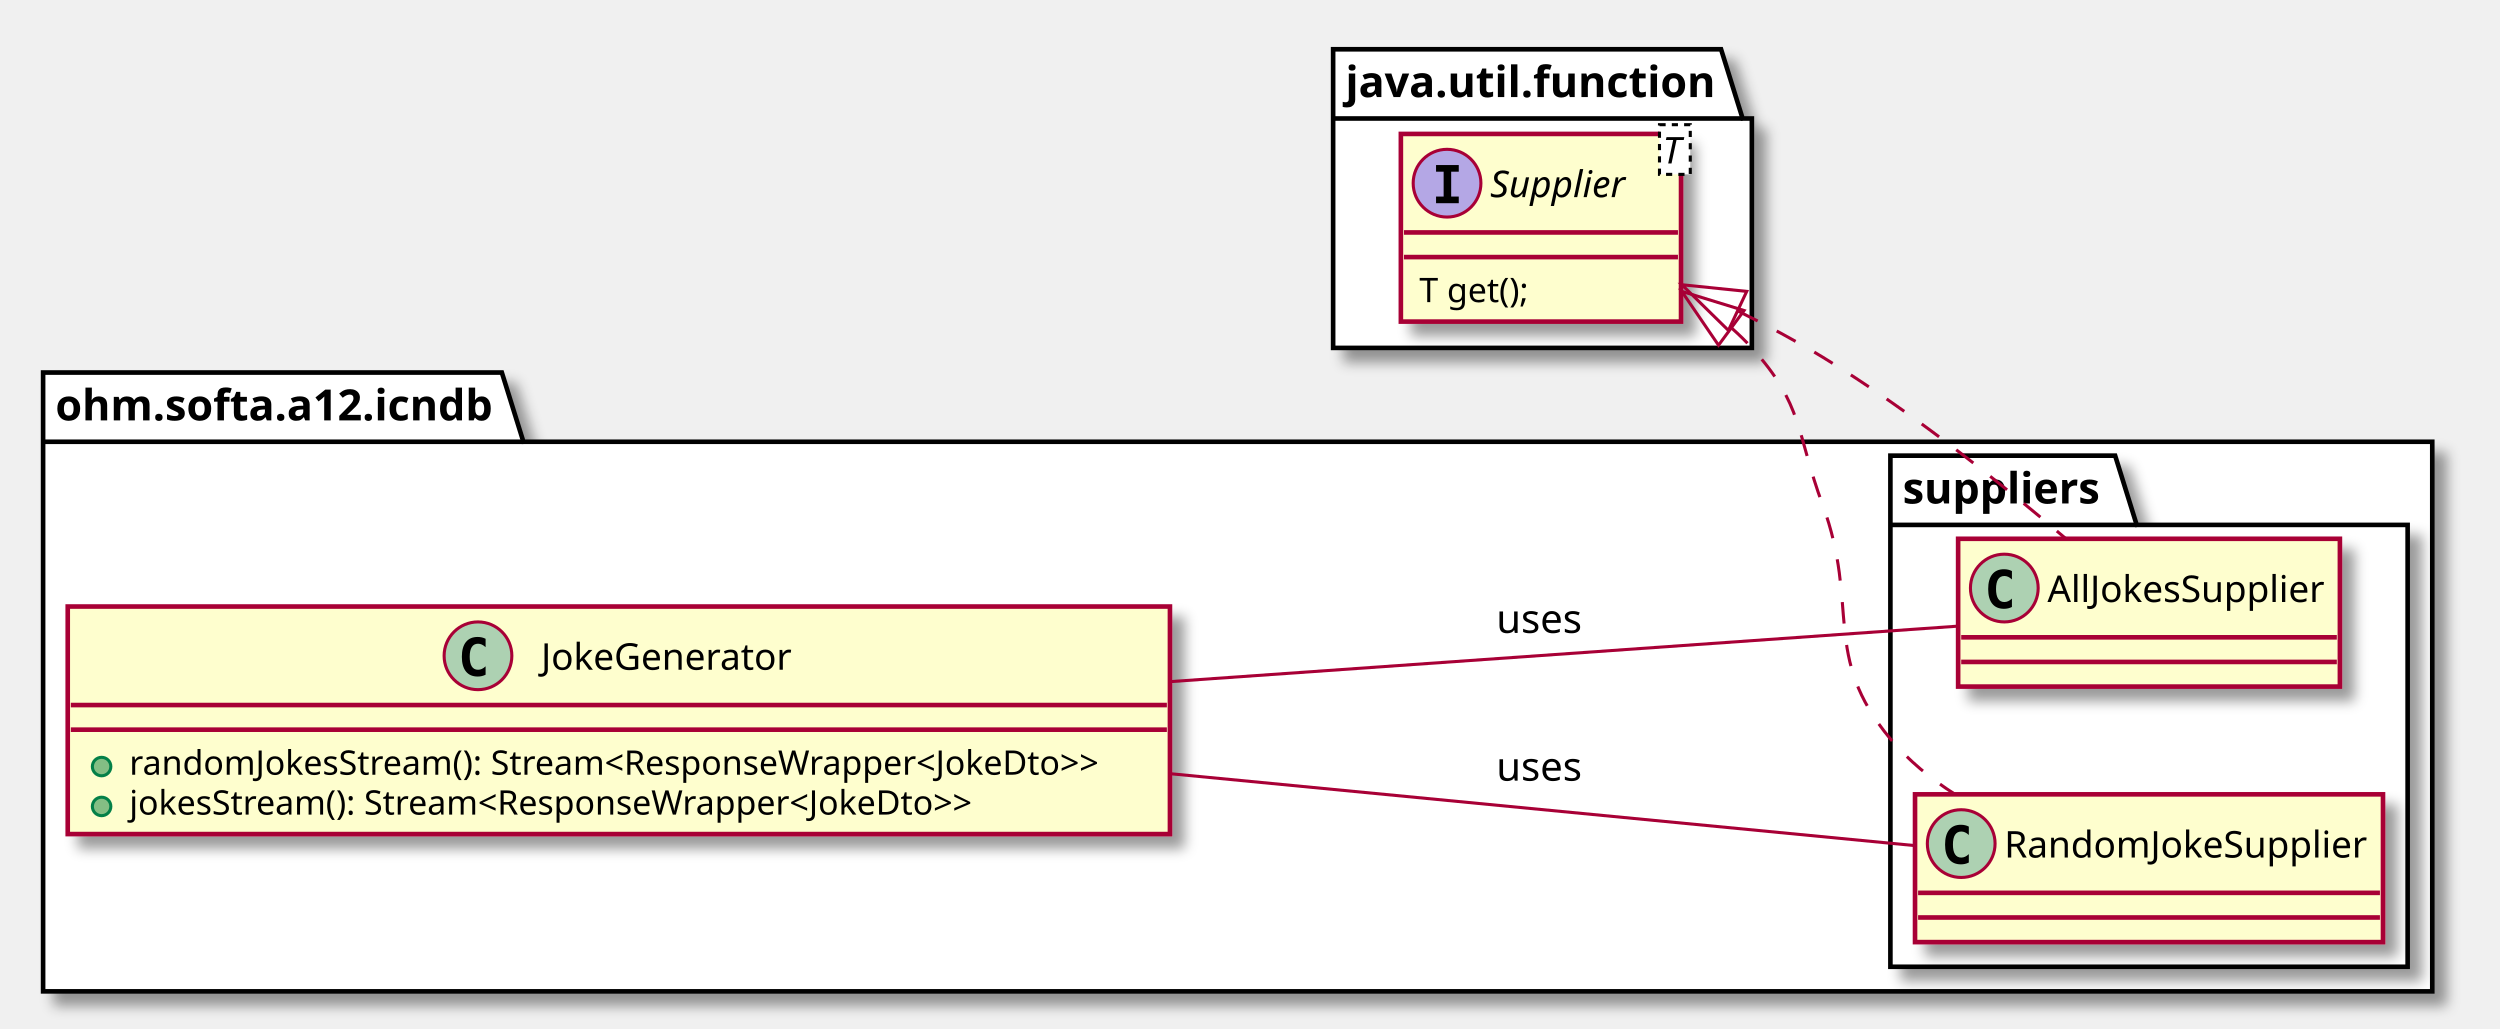
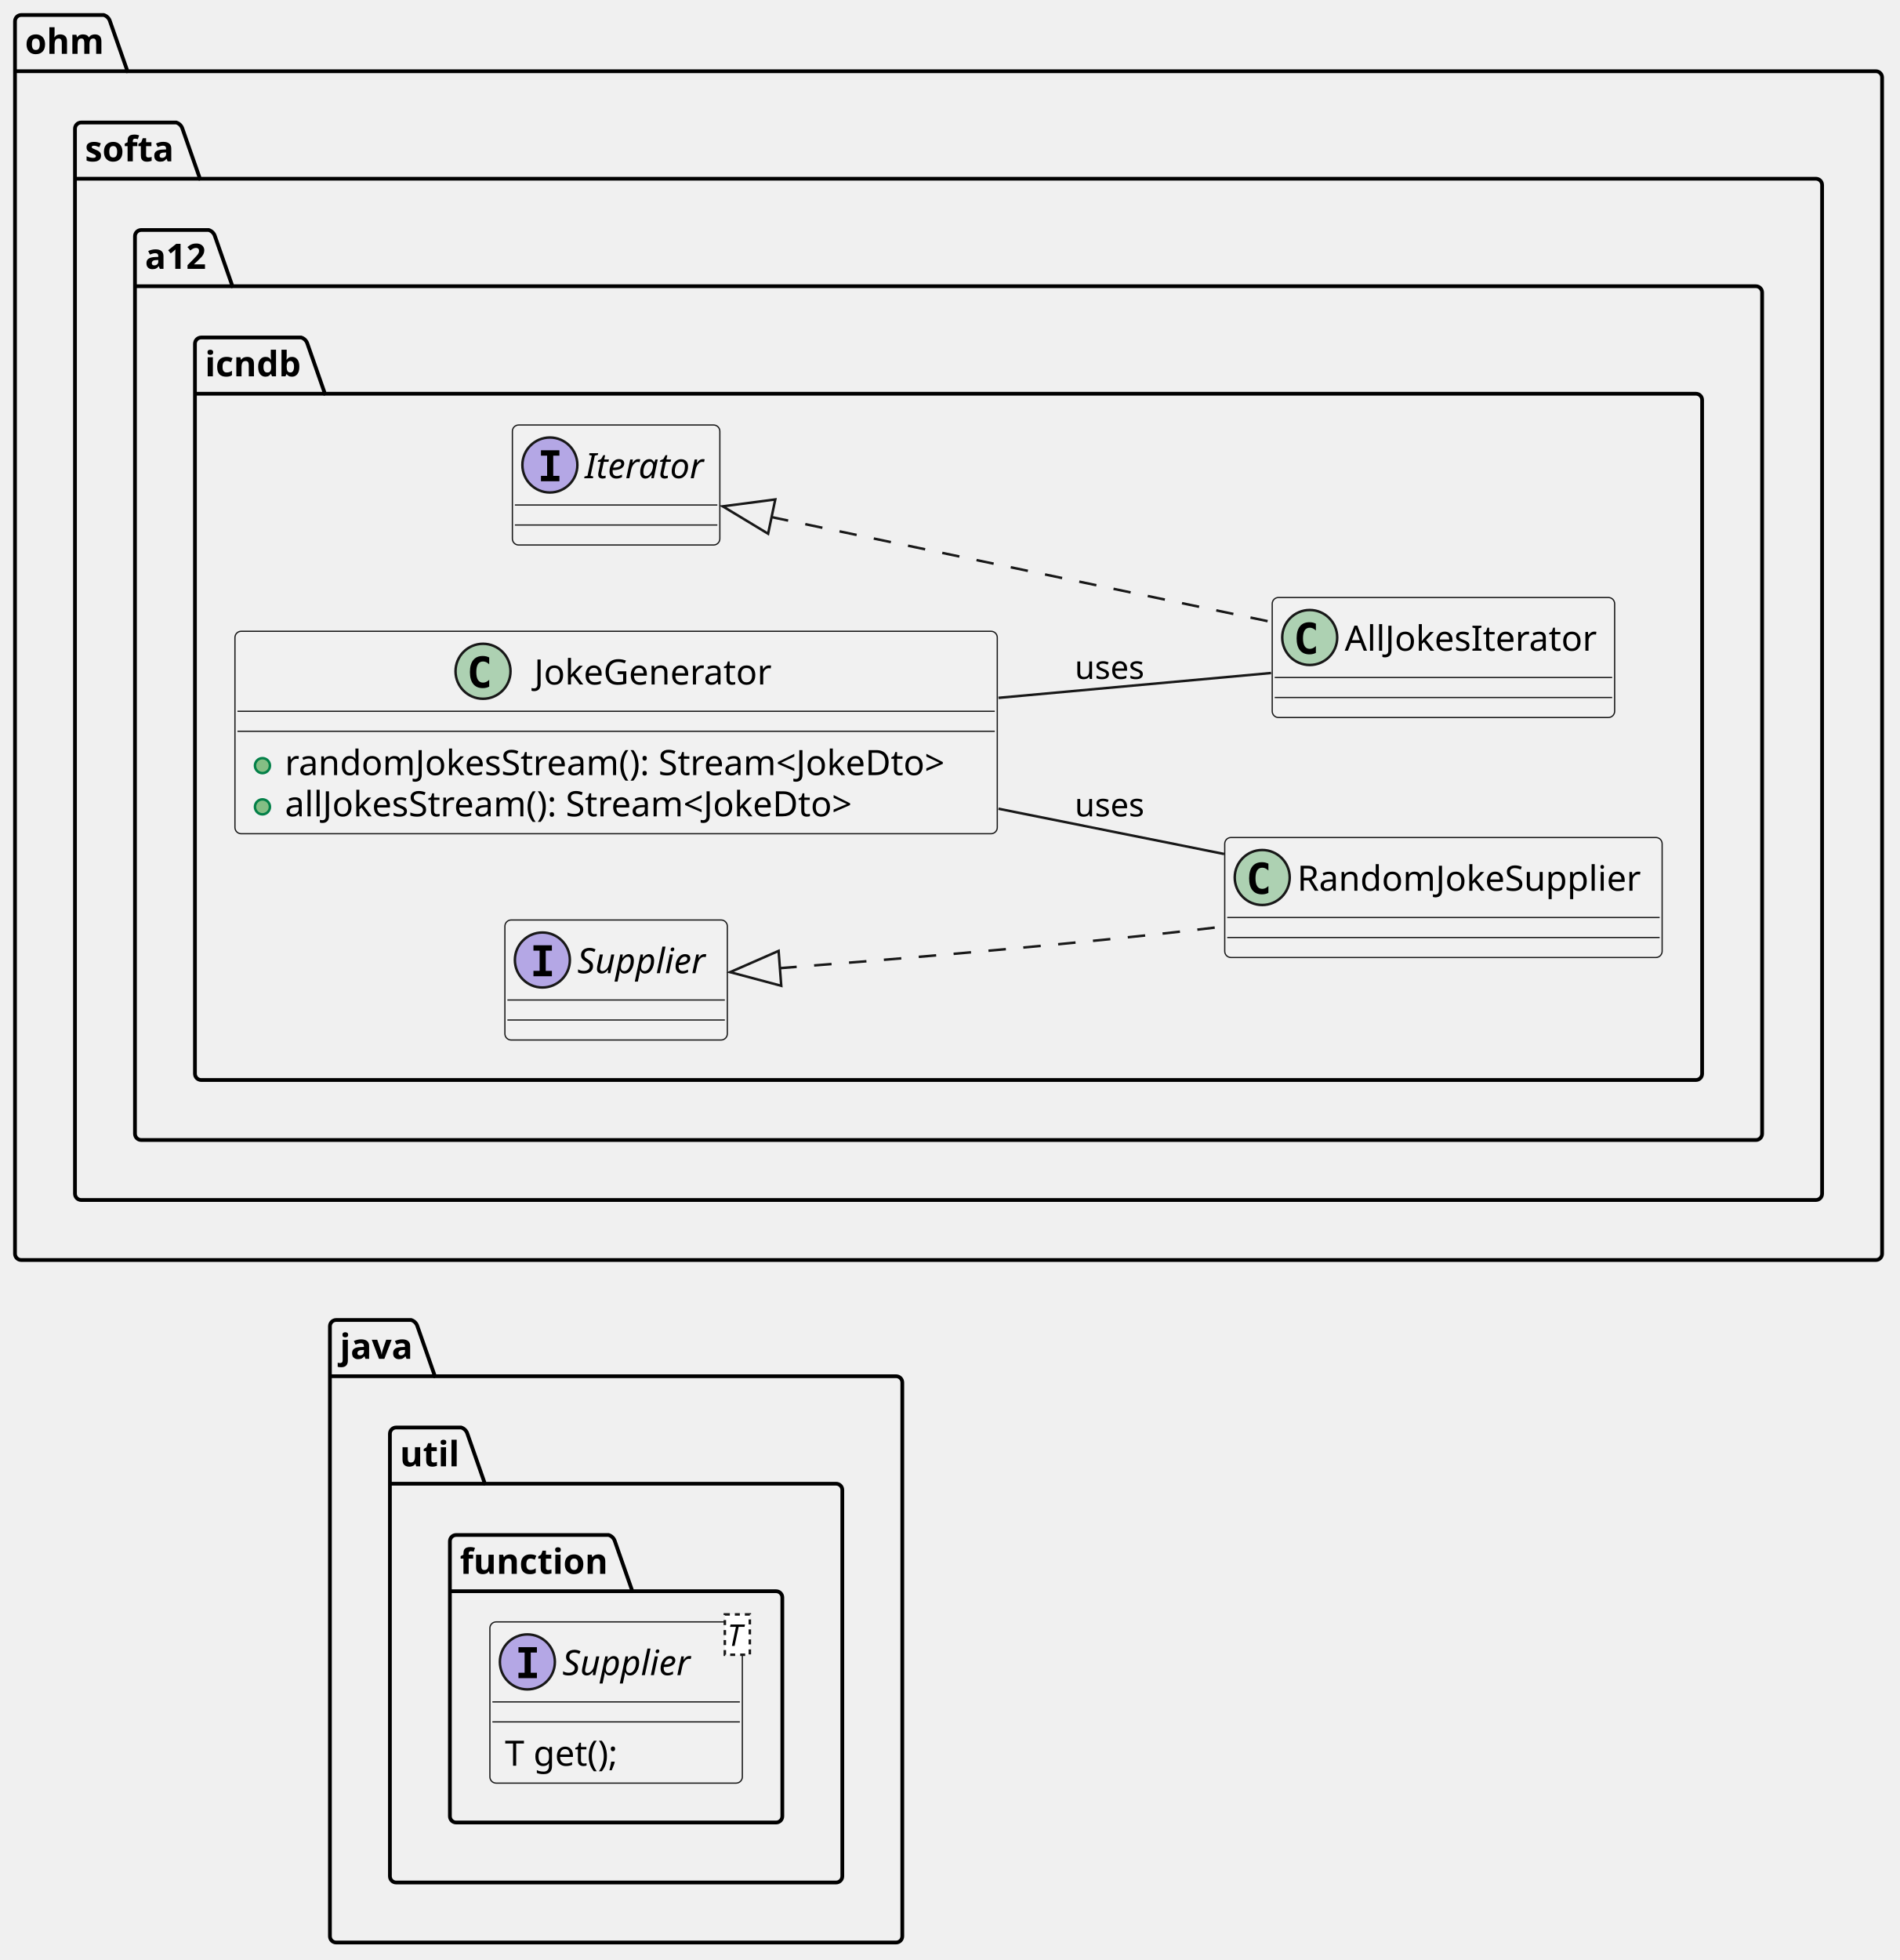
- <svg xmlns="http://www.w3.org/2000/svg" contentScriptType="application/ecmascript" contentStyleType="text/css" height="334px" preserveAspectRatio="none" style="width:812px;height:334px;" version="1.1" viewBox="0 0 812 334" width="812px" zoomAndPan="magnify">
-   <defs>
-     <filter height="300%" id="f1lp1nfqy0adly" width="300%" x="-1" y="-1">
-       <feGaussianBlur result="blurOut" stdDeviation="2.0" />
-       <feColorMatrix in="blurOut" result="blurOut2" type="matrix" values="0 0 0 0 0 0 0 0 0 0 0 0 0 0 0 0 0 0 .4 0" />
-       <feOffset dx="4.0" dy="4.0" in="blurOut2" result="blurOut3" />
-       <feBlend in="SourceGraphic" in2="blurOut3" mode="normal" />
-     </filter>
-   </defs>
+ <svg xmlns="http://www.w3.org/2000/svg" contentStyleType="text/css" height="784px" preserveAspectRatio="none" style="width:760px;height:784px;background:#FFFFFF;" version="1.1" viewBox="0 0 760 784" width="760px" zoomAndPan="magnify">
+   <defs />
  <g>
-     <polygon fill="#FFFFFF" filter="url(#f1lp1nfqy0adly)" points="433,16,559,16,566,38.488,569,38.488,569,113,433,113,433,16" style="stroke: #000000; stroke-width: 1.5;" />
-     <line style="stroke: #000000; stroke-width: 1.5;" x1="433" x2="566" y1="38.488" y2="38.488" />
-     <text fill="#000000" font-family="sans-serif" font-size="14" font-weight="bold" lengthAdjust="spacingAndGlyphs" textLength="120" x="437" y="31.535">java.util.function</text>
-     <polygon fill="#FFFFFF" filter="url(#f1lp1nfqy0adly)" points="14,121,163,121,170,143.488,790,143.488,790,322,14,322,14,121" style="stroke: #000000; stroke-width: 1.5;" />
-     <line style="stroke: #000000; stroke-width: 1.5;" x1="14" x2="170" y1="143.488" y2="143.488" />
-     <text fill="#000000" font-family="sans-serif" font-size="14" font-weight="bold" lengthAdjust="spacingAndGlyphs" textLength="143" x="18" y="136.535">ohm.softa.a12.icndb</text>
-     <polygon fill="#FFFFFF" filter="url(#f1lp1nfqy0adly)" points="614,148,687,148,694,170.488,782,170.488,782,314,614,314,614,148" style="stroke: #000000; stroke-width: 1.5;" />
-     <line style="stroke: #000000; stroke-width: 1.5;" x1="614" x2="694" y1="170.488" y2="170.488" />
-     <text fill="#000000" font-family="sans-serif" font-size="14" font-weight="bold" lengthAdjust="spacingAndGlyphs" textLength="67" x="618" y="163.535">suppliers</text>
-     <rect fill="#FEFECE" filter="url(#f1lp1nfqy0adly)" height="60.955" id="Supplier" style="stroke: #A80036; stroke-width: 1.5;" width="91" x="455" y="43.5" />
-     <ellipse cx="470" cy="59.5" fill="#B4A7E5" rx="11" ry="11" style="stroke: #A80036; stroke-width: 1.0;" />
-     <path d="M466.428,55.765 L466.428,53.607 L473.807,53.607 L473.807,55.765 L471.342,55.765 L471.342,63.842 L473.807,63.842 L473.807,66 L466.428,66 L466.428,63.842 L468.893,63.842 L468.893,55.765 Z " />
-     <text fill="#000000" font-family="sans-serif" font-size="12" font-style="italic" lengthAdjust="spacingAndGlyphs" textLength="47" x="484" y="64.035">Supplier</text>
-     <rect fill="#FFFFFF" height="16.133" style="stroke: #000000; stroke-width: 1.0; stroke-dasharray: 2.0,2.0;" width="10" x="539" y="40.5" />
-     <text fill="#000000" font-family="sans-serif" font-size="12" font-style="italic" lengthAdjust="spacingAndGlyphs" textLength="8" x="540" y="53.102">T</text>
-     <line style="stroke: #A80036; stroke-width: 1.5;" x1="456" x2="545" y1="75.5" y2="75.5" />
-     <line style="stroke: #A80036; stroke-width: 1.5;" x1="456" x2="545" y1="83.5" y2="83.5" />
-     <text fill="#000000" font-family="sans-serif" font-size="11" lengthAdjust="spacingAndGlyphs" textLength="38" x="461" y="98.135">T get();</text>
-     <rect fill="#FEFECE" filter="url(#f1lp1nfqy0adly)" height="73.91" id="JokeGenerator" style="stroke: #A80036; stroke-width: 1.5;" width="358" x="22" y="197" />
-     <ellipse cx="155.25" cy="213" fill="#ADD1B2" rx="11" ry="11" style="stroke: #A80036; stroke-width: 1.0;" />
-     <path d="M157.723,219.143 Q157.142,219.442 156.503,219.591 Q155.864,219.741 155.158,219.741 Q152.651,219.741 151.332,218.089 Q150.012,216.437 150.012,213.316 Q150.012,210.186 151.332,208.535 Q152.651,206.883 155.158,206.883 Q155.864,206.883 156.511,207.032 Q157.159,207.182 157.723,207.481 L157.723,210.203 Q157.092,209.622 156.499,209.352 Q155.905,209.083 155.274,209.083 Q153.93,209.083 153.245,210.149 Q152.56,211.216 152.56,213.316 Q152.56,215.408 153.245,216.474 Q153.93,217.541 155.274,217.541 Q155.905,217.541 156.499,217.271 Q157.092,217.001 157.723,216.42 Z " />
-     <text fill="#000000" font-family="sans-serif" font-size="12" lengthAdjust="spacingAndGlyphs" textLength="83" x="175.75" y="217.535">JokeGenerator</text>
-     <line style="stroke: #A80036; stroke-width: 1.5;" x1="23" x2="379" y1="229" y2="229" />
-     <line style="stroke: #A80036; stroke-width: 1.5;" x1="23" x2="379" y1="237" y2="237" />
-     <ellipse cx="33" cy="248.977" fill="#84BE84" rx="3" ry="3" style="stroke: #038048; stroke-width: 1.0;" />
-     <text fill="#000000" font-family="sans-serif" font-size="11" lengthAdjust="spacingAndGlyphs" textLength="332" x="42" y="251.635">randomJokesStream(): Stream&lt;ResponseWrapper&lt;JokeDto&gt;&gt;</text>
-     <ellipse cx="33" cy="261.933" fill="#84BE84" rx="3" ry="3" style="stroke: #038048; stroke-width: 1.0;" />
-     <text fill="#000000" font-family="sans-serif" font-size="11" lengthAdjust="spacingAndGlyphs" textLength="290" x="42" y="264.59">jokesStream(): Stream&lt;ResponseWrapper&lt;JokeDto&gt;&gt;</text>
-     <rect fill="#FEFECE" filter="url(#f1lp1nfqy0adly)" height="48" id="AllJokesSupplier" style="stroke: #A80036; stroke-width: 1.5;" width="124" x="636" y="175" />
-     <ellipse cx="651" cy="191" fill="#ADD1B2" rx="11" ry="11" style="stroke: #A80036; stroke-width: 1.0;" />
-     <path d="M653.473,197.143 Q652.892,197.442 652.253,197.591 Q651.614,197.741 650.908,197.741 Q648.401,197.741 647.082,196.089 Q645.762,194.437 645.762,191.316 Q645.762,188.186 647.082,186.535 Q648.401,184.883 650.908,184.883 Q651.614,184.883 652.261,185.032 Q652.909,185.182 653.473,185.481 L653.473,188.203 Q652.842,187.622 652.249,187.352 Q651.655,187.083 651.024,187.083 Q649.68,187.083 648.995,188.149 Q648.31,189.216 648.31,191.316 Q648.31,193.408 648.995,194.474 Q649.68,195.541 651.024,195.541 Q651.655,195.541 652.249,195.271 Q652.842,195.001 653.473,194.42 Z " />
-     <text fill="#000000" font-family="sans-serif" font-size="12" lengthAdjust="spacingAndGlyphs" textLength="92" x="665" y="195.535">AllJokesSupplier</text>
-     <line style="stroke: #A80036; stroke-width: 1.5;" x1="637" x2="759" y1="207" y2="207" />
-     <line style="stroke: #A80036; stroke-width: 1.5;" x1="637" x2="759" y1="215" y2="215" />
-     <rect fill="#FEFECE" filter="url(#f1lp1nfqy0adly)" height="48" id="RandomJokeSupplier" style="stroke: #A80036; stroke-width: 1.5;" width="152" x="622" y="258" />
-     <ellipse cx="637" cy="274" fill="#ADD1B2" rx="11" ry="11" style="stroke: #A80036; stroke-width: 1.0;" />
-     <path d="M639.473,280.143 Q638.892,280.442 638.253,280.591 Q637.614,280.741 636.908,280.741 Q634.401,280.741 633.082,279.089 Q631.762,277.437 631.762,274.316 Q631.762,271.187 633.082,269.535 Q634.401,267.883 636.908,267.883 Q637.614,267.883 638.261,268.032 Q638.909,268.182 639.473,268.481 L639.473,271.203 Q638.842,270.622 638.249,270.352 Q637.655,270.082 637.024,270.082 Q635.68,270.082 634.995,271.149 Q634.31,272.216 634.31,274.316 Q634.31,276.408 634.995,277.474 Q635.68,278.541 637.024,278.541 Q637.655,278.541 638.249,278.271 Q638.842,278.002 639.473,277.42 Z " />
-     <text fill="#000000" font-family="sans-serif" font-size="12" lengthAdjust="spacingAndGlyphs" textLength="120" x="651" y="278.535">RandomJokeSupplier</text>
-     <line style="stroke: #A80036; stroke-width: 1.5;" x1="623" x2="773" y1="290" y2="290" />
-     <line style="stroke: #A80036; stroke-width: 1.5;" x1="623" x2="773" y1="298" y2="298" />
-     <path d="M564.624,101.102 C573.993,105.727 583.38,110.747 592,116 C620.541,133.393 650.271,157.253 670.957,174.928 " fill="none" id="Supplier-AllJokesSupplier" style="stroke: #A80036; stroke-width: 1.0; stroke-dasharray: 7.0,7.0;" />
-     <polygon fill="none" points="561.386,107.314,546.257,92.478,567.336,94.642,561.386,107.314" style="stroke: #A80036; stroke-width: 1.0;" />
-     <path d="M562.529,106.64 C564.814,108.666 566.985,110.786 569,113 C585.738,131.388 583.41,140.666 592,164 C604.148,197 591.496,212.98 614,240 C619.843,247.016 627.15,252.972 635,257.997 " fill="none" id="Supplier-RandomJokeSupplier" style="stroke: #A80036; stroke-width: 1.0; stroke-dasharray: 7.0,7.0;" />
-     <polygon fill="none" points="558.174,112.126,546.224,94.628,566.478,100.855,558.174,112.126" style="stroke: #A80036; stroke-width: 1.0;" />
-     <path d="M380.077,221.389 C469.509,215.091 571.982,207.875 635.857,203.376 " fill="none" id="JokeGenerator-AllJokesSupplier" style="stroke: #A80036; stroke-width: 1.0;" />
-     <text fill="#000000" font-family="sans-serif" font-size="13" lengthAdjust="spacingAndGlyphs" textLength="29" x="486" y="205.568">uses</text>
-     <path d="M380.077,251.295 C463.25,259.328 557.703,268.45 621.896,274.65 " fill="none" id="JokeGenerator-RandomJokeSupplier" style="stroke: #A80036; stroke-width: 1.0;" />
-     <text fill="#000000" font-family="sans-serif" font-size="13" lengthAdjust="spacingAndGlyphs" textLength="29" x="486" y="253.568">uses</text>
+     <g id="cluster_java">
+       <path d="M134.5,528 L164.5,528 A3.75,3.75 0 0 1 167,530.5 L174,550.488 L358.5,550.488 A2.5,2.5 0 0 1 361,552.988 L361,774.5 A2.5,2.5 0 0 1 358.5,777 L134.5,777 A2.5,2.5 0 0 1 132,774.5 L132,530.5 A2.5,2.5 0 0 1 134.5,528 " fill="none" style="stroke:#000000;stroke-width:1.5;" />
+       <line style="stroke:#000000;stroke-width:1.5;" x1="132" x2="174" y1="550.488" y2="550.488" />
+       <text fill="#000000" font-family="sans-serif" font-size="14" font-weight="bold" lengthAdjust="spacing" textLength="29" x="136" y="543.535">java</text>
+     </g>
+     <g id="cluster_util">
+       <path d="M158.5,571 L184.5,571 A3.75,3.75 0 0 1 187,573.5 L194,593.488 L334.5,593.488 A2.5,2.5 0 0 1 337,595.988 L337,750.5 A2.5,2.5 0 0 1 334.5,753 L158.5,753 A2.5,2.5 0 0 1 156,750.5 L156,573.5 A2.5,2.5 0 0 1 158.5,571 " fill="none" style="stroke:#000000;stroke-width:1.5;" />
+       <line style="stroke:#000000;stroke-width:1.5;" x1="156" x2="194" y1="593.488" y2="593.488" />
+       <text fill="#000000" font-family="sans-serif" font-size="14" font-weight="bold" lengthAdjust="spacing" textLength="25" x="160" y="586.535">util</text>
+     </g>
+     <g id="cluster_function">
+       <path d="M182.5,614 L243.5,614 A3.75,3.75 0 0 1 246,616.5 L253,636.488 L310.5,636.488 A2.5,2.5 0 0 1 313,638.988 L313,726.5 A2.5,2.5 0 0 1 310.5,729 L182.5,729 A2.5,2.5 0 0 1 180,726.5 L180,616.5 A2.5,2.5 0 0 1 182.5,614 " fill="none" style="stroke:#000000;stroke-width:1.5;" />
+       <line style="stroke:#000000;stroke-width:1.5;" x1="180" x2="253" y1="636.488" y2="636.488" />
+       <text fill="#000000" font-family="sans-serif" font-size="14" font-weight="bold" lengthAdjust="spacing" textLength="60" x="184" y="629.535">function</text>
+     </g>
+     <g id="cluster_ohm">
+       <path d="M8.5,6 L41.5,6 A3.75,3.75 0 0 1 44,8.5 L51,28.488 L750.5,28.488 A2.5,2.5 0 0 1 753,30.988 L753,501.5 A2.5,2.5 0 0 1 750.5,504 L8.5,504 A2.5,2.5 0 0 1 6,501.5 L6,8.5 A2.5,2.5 0 0 1 8.5,6 " fill="none" style="stroke:#000000;stroke-width:1.5;" />
+       <line style="stroke:#000000;stroke-width:1.5;" x1="6" x2="51" y1="28.488" y2="28.488" />
+       <text fill="#000000" font-family="sans-serif" font-size="14" font-weight="bold" lengthAdjust="spacing" textLength="32" x="10" y="21.535">ohm</text>
+     </g>
+     <g id="cluster_softa">
+       <path d="M32.5,49 L70.5,49 A3.75,3.75 0 0 1 73,51.5 L80,71.488 L726.5,71.488 A2.5,2.5 0 0 1 729,73.988 L729,477.5 A2.5,2.5 0 0 1 726.5,480 L32.5,480 A2.5,2.5 0 0 1 30,477.5 L30,51.5 A2.5,2.5 0 0 1 32.5,49 " fill="none" style="stroke:#000000;stroke-width:1.5;" />
+       <line style="stroke:#000000;stroke-width:1.5;" x1="30" x2="80" y1="71.488" y2="71.488" />
+       <text fill="#000000" font-family="sans-serif" font-size="14" font-weight="bold" lengthAdjust="spacing" textLength="37" x="34" y="64.535">softa</text>
+     </g>
+     <g id="cluster_a12">
+       <path d="M56.5,92 L83.5,92 A3.75,3.75 0 0 1 86,94.5 L93,114.488 L702.5,114.488 A2.5,2.5 0 0 1 705,116.988 L705,453.5 A2.5,2.5 0 0 1 702.5,456 L56.5,456 A2.5,2.5 0 0 1 54,453.5 L54,94.5 A2.5,2.5 0 0 1 56.5,92 " fill="none" style="stroke:#000000;stroke-width:1.5;" />
+       <line style="stroke:#000000;stroke-width:1.5;" x1="54" x2="93" y1="114.488" y2="114.488" />
+       <text fill="#000000" font-family="sans-serif" font-size="14" font-weight="bold" lengthAdjust="spacing" textLength="26" x="58" y="107.535">a12</text>
+     </g>
+     <g id="cluster_icndb">
+       <path d="M80.5,135 L120.5,135 A3.75,3.75 0 0 1 123,137.5 L130,157.488 L678.5,157.488 A2.5,2.5 0 0 1 681,159.988 L681,429.5 A2.5,2.5 0 0 1 678.5,432 L80.5,432 A2.5,2.5 0 0 1 78,429.5 L78,137.5 A2.5,2.5 0 0 1 80.5,135 " fill="none" style="stroke:#000000;stroke-width:1.5;" />
+       <line style="stroke:#000000;stroke-width:1.5;" x1="78" x2="130" y1="157.488" y2="157.488" />
+       <text fill="#000000" font-family="sans-serif" font-size="14" font-weight="bold" lengthAdjust="spacing" textLength="39" x="82" y="150.535">icndb</text>
+     </g>
+     <g id="elem_Supplier">
+       <rect codeLine="3" fill="#F1F1F1" height="64.488" id="Supplier" rx="2.5" ry="2.5" style="stroke:#181818;stroke-width:0.5;" width="101" x="196" y="648.76" />
+       <ellipse cx="211" cy="664.76" fill="#B4A7E5" rx="11" ry="11" style="stroke:#181818;stroke-width:1.0;" />
+       <path d="M207.428,661.025 L207.428,658.867 L214.807,658.867 L214.807,661.025 L212.342,661.025 L212.342,669.102 L214.807,669.102 L214.807,671.26 L207.428,671.26 L207.428,669.102 L209.893,669.102 L209.893,661.025 Z " fill="#000000" />
+       <text fill="#000000" font-family="sans-serif" font-size="14" font-style="italic" lengthAdjust="spacing" textLength="57" x="225" y="670.051">Supplier</text>
+       <rect fill="#FFFFFF" height="16.133" style="stroke:#181818;stroke-width:1.0;stroke-dasharray:2.0,2.0;" width="10" x="290" y="645.76" />
+       <text fill="#000000" font-family="sans-serif" font-size="12" font-style="italic" lengthAdjust="spacing" textLength="8" x="291" y="658.362">T</text>
+       <line style="stroke:#181818;stroke-width:0.5;" x1="197" x2="296" y1="680.76" y2="680.76" />
+       <line style="stroke:#181818;stroke-width:0.5;" x1="197" x2="296" y1="688.76" y2="688.76" />
+       <text fill="#000000" font-family="sans-serif" font-size="14" lengthAdjust="spacing" textLength="49" x="202" y="706.295">T get();</text>
+     </g>
+     <g id="elem_JokeGenerator">
+       <rect codeLine="9" fill="#F1F1F1" height="80.977" id="JokeGenerator" rx="2.5" ry="2.5" style="stroke:#181818;stroke-width:0.5;" width="305" x="94" y="252.51" />
+       <ellipse cx="193.25" cy="268.51" fill="#ADD1B2" rx="11" ry="11" style="stroke:#181818;stroke-width:1.0;" />
+       <path d="M195.723,274.653 Q195.142,274.952 194.503,275.101 Q193.864,275.251 193.158,275.251 Q190.651,275.251 189.332,273.599 Q188.012,271.947 188.012,268.826 Q188.012,265.697 189.332,264.045 Q190.651,262.393 193.158,262.393 Q193.864,262.393 194.511,262.542 Q195.159,262.692 195.723,262.99 L195.723,265.713 Q195.092,265.132 194.499,264.862 Q193.905,264.592 193.274,264.592 Q191.93,264.592 191.245,265.659 Q190.56,266.726 190.56,268.826 Q190.56,270.918 191.245,271.984 Q191.93,273.051 193.274,273.051 Q193.905,273.051 194.499,272.781 Q195.092,272.512 195.723,271.93 Z " fill="#000000" />
+       <text fill="#000000" font-family="sans-serif" font-size="14" lengthAdjust="spacing" textLength="98" x="213.75" y="273.801">JokeGenerator</text>
+       <line style="stroke:#181818;stroke-width:0.5;" x1="95" x2="398" y1="284.51" y2="284.51" />
+       <line style="stroke:#181818;stroke-width:0.5;" x1="95" x2="398" y1="292.51" y2="292.51" />
+       <ellipse cx="105" cy="306.254" fill="#84BE84" rx="3" ry="3" style="stroke:#038048;stroke-width:1.0;" />
+       <text fill="#000000" font-family="sans-serif" font-size="14" lengthAdjust="spacing" textLength="279" x="114" y="310.045">randomJokesStream(): Stream&lt;JokeDto&gt;</text>
+       <ellipse cx="105" cy="322.742" fill="#84BE84" rx="3" ry="3" style="stroke:#038048;stroke-width:1.0;" />
+       <text fill="#000000" font-family="sans-serif" font-size="14" lengthAdjust="spacing" textLength="241" x="114" y="326.533">allJokesStream(): Stream&lt;JokeDto&gt;</text>
+     </g>
+     <g id="elem_AllJokesIterator">
+       <rect codeLine="14" fill="#F1F1F1" height="48" id="AllJokesIterator" rx="2.5" ry="2.5" style="stroke:#181818;stroke-width:0.5;" width="137" x="509" y="239" />
+       <ellipse cx="524" cy="255" fill="#ADD1B2" rx="11" ry="11" style="stroke:#181818;stroke-width:1.0;" />
+       <path d="M526.473,261.143 Q525.892,261.442 525.253,261.591 Q524.614,261.741 523.908,261.741 Q521.401,261.741 520.082,260.089 Q518.762,258.437 518.762,255.316 Q518.762,252.186 520.082,250.535 Q521.401,248.883 523.908,248.883 Q524.614,248.883 525.261,249.032 Q525.909,249.182 526.473,249.481 L526.473,252.203 Q525.842,251.622 525.249,251.352 Q524.655,251.083 524.024,251.083 Q522.68,251.083 521.995,252.149 Q521.31,253.216 521.31,255.316 Q521.31,257.408 521.995,258.474 Q522.68,259.541 524.024,259.541 Q524.655,259.541 525.249,259.271 Q525.842,259.002 526.473,258.42 Z " fill="#000000" />
+       <text fill="#000000" font-family="sans-serif" font-size="14" lengthAdjust="spacing" textLength="105" x="538" y="260.291">AllJokesIterator</text>
+       <line style="stroke:#181818;stroke-width:0.5;" x1="510" x2="645" y1="271" y2="271" />
+       <line style="stroke:#181818;stroke-width:0.5;" x1="510" x2="645" y1="279" y2="279" />
+     </g>
+     <g id="elem_Iterator">
+       <rect fill="#F1F1F1" height="48" id="Iterator" rx="2.5" ry="2.5" style="stroke:#181818;stroke-width:0.5;" width="83" x="205" y="170" />
+       <ellipse cx="220" cy="186" fill="#B4A7E5" rx="11" ry="11" style="stroke:#181818;stroke-width:1.0;" />
+       <path d="M216.428,182.265 L216.428,180.107 L223.807,180.107 L223.807,182.265 L221.342,182.265 L221.342,190.342 L223.807,190.342 L223.807,192.5 L216.428,192.5 L216.428,190.342 L218.893,190.342 L218.893,182.265 Z " fill="#000000" />
+       <text fill="#000000" font-family="sans-serif" font-size="14" font-style="italic" lengthAdjust="spacing" textLength="51" x="234" y="191.291">Iterator</text>
+       <line style="stroke:#181818;stroke-width:0.5;" x1="206" x2="287" y1="202" y2="202" />
+       <line style="stroke:#181818;stroke-width:0.5;" x1="206" x2="287" y1="210" y2="210" />
+     </g>
+     <g id="elem_RandomJokeSupplier">
+       <rect codeLine="17" fill="#F1F1F1" height="48" id="RandomJokeSupplier" rx="2.5" ry="2.5" style="stroke:#181818;stroke-width:0.5;" width="175" x="490" y="335" />
+       <ellipse cx="505" cy="351" fill="#ADD1B2" rx="11" ry="11" style="stroke:#181818;stroke-width:1.0;" />
+       <path d="M507.473,357.143 Q506.892,357.442 506.253,357.591 Q505.614,357.741 504.908,357.741 Q502.401,357.741 501.082,356.089 Q499.762,354.437 499.762,351.316 Q499.762,348.187 501.082,346.535 Q502.401,344.883 504.908,344.883 Q505.614,344.883 506.261,345.032 Q506.909,345.182 507.473,345.481 L507.473,348.203 Q506.842,347.622 506.249,347.352 Q505.655,347.082 505.024,347.082 Q503.68,347.082 502.995,348.149 Q502.31,349.216 502.31,351.316 Q502.31,353.408 502.995,354.474 Q503.68,355.541 505.024,355.541 Q505.655,355.541 506.249,355.271 Q506.842,355.002 507.473,354.42 Z " fill="#000000" />
+       <text fill="#000000" font-family="sans-serif" font-size="14" lengthAdjust="spacing" textLength="143" x="519" y="356.291">RandomJokeSupplier</text>
+       <line style="stroke:#181818;stroke-width:0.5;" x1="491" x2="664" y1="367" y2="367" />
+       <line style="stroke:#181818;stroke-width:0.5;" x1="491" x2="664" y1="375" y2="375" />
+     </g>
+     <g id="elem_Supplier">
+       <rect fill="#F1F1F1" height="48" id="Supplier" rx="2.5" ry="2.5" style="stroke:#181818;stroke-width:0.5;" width="89" x="202" y="368" />
+       <ellipse cx="217" cy="384" fill="#B4A7E5" rx="11" ry="11" style="stroke:#181818;stroke-width:1.0;" />
+       <path d="M213.428,380.265 L213.428,378.107 L220.807,378.107 L220.807,380.265 L218.342,380.265 L218.342,388.342 L220.807,388.342 L220.807,390.5 L213.428,390.5 L213.428,388.342 L215.893,388.342 L215.893,380.265 Z " fill="#000000" />
+       <text fill="#000000" font-family="sans-serif" font-size="14" font-style="italic" lengthAdjust="spacing" textLength="57" x="231" y="389.291">Supplier</text>
+       <line style="stroke:#181818;stroke-width:0.5;" x1="203" x2="290" y1="400" y2="400" />
+       <line style="stroke:#181818;stroke-width:0.5;" x1="203" x2="290" y1="408" y2="408" />
+     </g>
+     <g id="link_Iterator_AllJokesIterator">
+       <path d="M308.48,206.79 C365.31,218.71 449.89,236.45 508.79,248.8 " fill="none" id="Iterator-backto-AllJokesIterator" style="stroke:#181818;stroke-width:1.0;stroke-dasharray:7.0,7.0;" />
+       <polygon fill="none" points="307.31,213.49,289.17,202.53,310.18,199.78,307.31,213.49" style="stroke:#181818;stroke-width:1.0;" />
+     </g>
+     <g id="link_Supplier_RandomJokeSupplier">
+       <path d="M311.76,387.29 C353.95,384.02 410.31,379.3 460,374 C469.63,372.97 479.7,371.81 489.71,370.6 " fill="none" id="Supplier-backto-RandomJokeSupplier" style="stroke:#181818;stroke-width:1.0;stroke-dasharray:7.0,7.0;" />
+       <polygon fill="none" points="312.57,394.32,292.1,388.86,311.51,380.36,312.57,394.32" style="stroke:#181818;stroke-width:1.0;" />
+     </g>
+     <g id="link_JokeGenerator_AllJokesIterator">
+       <path codeLine="20" d="M399.48,279.14 C437.7,275.66 476.83,272.09 508.54,269.2 " fill="none" id="JokeGenerator-AllJokesIterator" style="stroke:#181818;stroke-width:1.0;" />
+       <text fill="#000000" font-family="sans-serif" font-size="13" lengthAdjust="spacing" textLength="29" x="430" y="271.568">uses</text>
+     </g>
+     <g id="link_JokeGenerator_RandomJokeSupplier">
+       <path codeLine="21" d="M399.48,323.49 C430.46,329.7 462.04,336.04 489.78,341.6 " fill="none" id="JokeGenerator-RandomJokeSupplier" style="stroke:#181818;stroke-width:1.0;" />
+       <text fill="#000000" font-family="sans-serif" font-size="13" lengthAdjust="spacing" textLength="29" x="430" y="326.568">uses</text>
+     </g>
  </g>
</svg>
